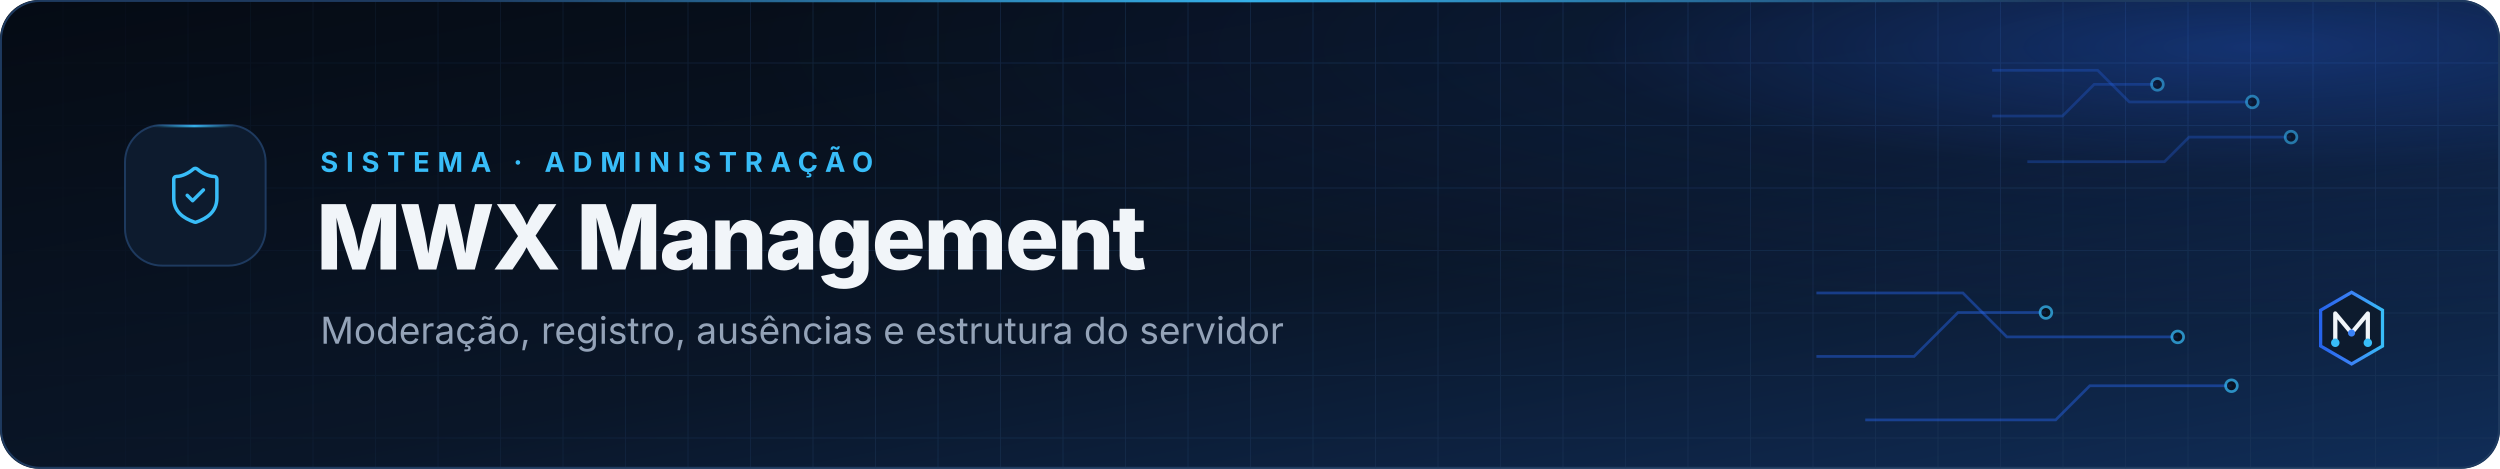
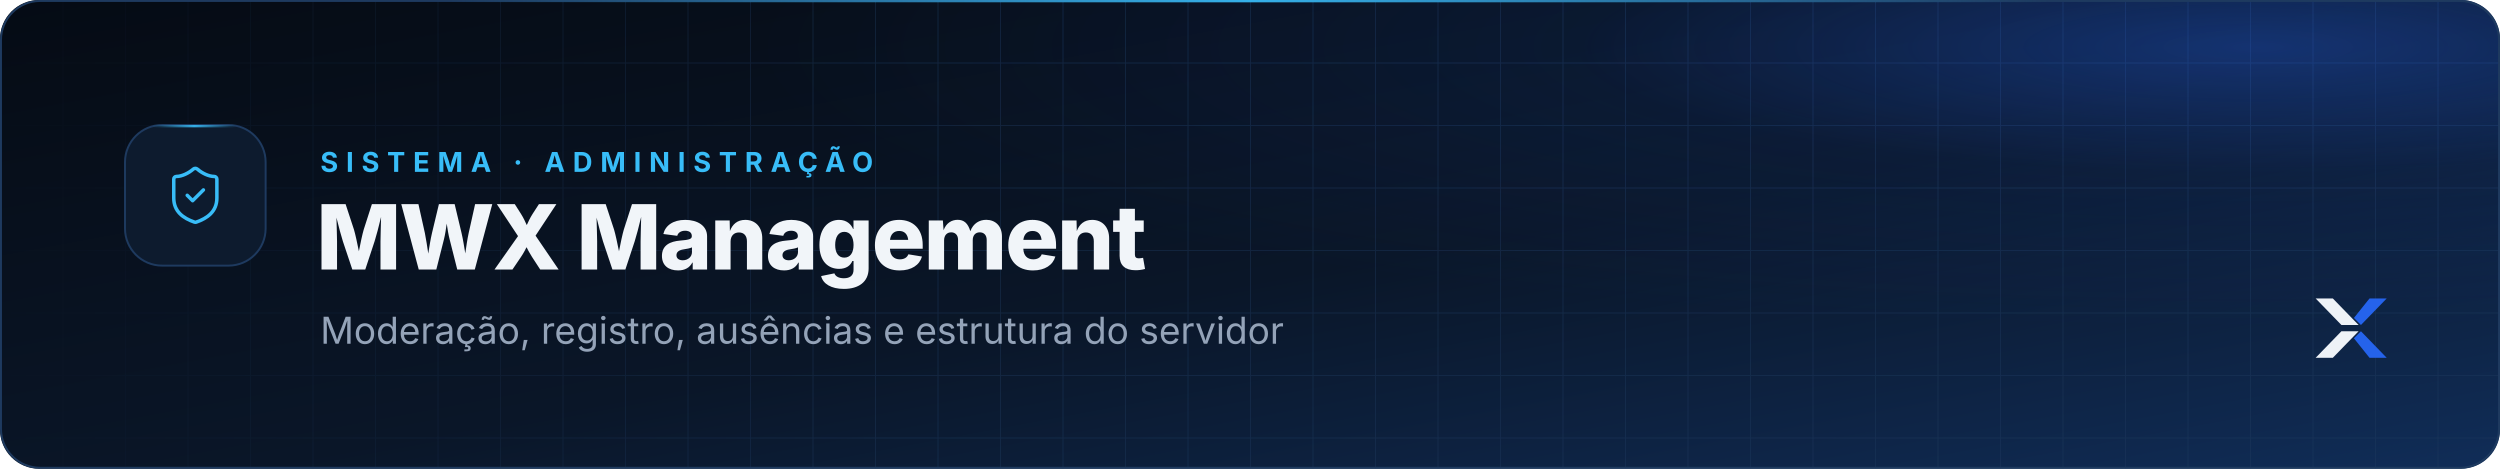
<svg xmlns="http://www.w3.org/2000/svg" width="1280" height="240" viewBox="0 0 1280 240" role="img" aria-label="MWX Management — Moderação, registro, ausências e estrutura do servidor" font-family="'Segoe UI', 'Inter', 'Helvetica Neue', Arial, sans-serif">
  <defs>
    <linearGradient id="bgdmanagement" x1="0" y1="0" x2="1" y2="1">
      <stop offset="0" stop-color="#050B14" />
      <stop offset=".55" stop-color="#0A1628" />
      <stop offset="1" stop-color="#102D58" />
    </linearGradient>
    <radialGradient id="glowdmanagement" cx="0.9" cy="0.1" r=".6">
      <stop offset="0" stop-color="#2563EB" stop-opacity=".38" />
      <stop offset=".45" stop-color="#2563EB" stop-opacity=".08" />
      <stop offset="1" stop-color="#2563EB" stop-opacity="0" />
    </radialGradient>
    <pattern id="griddmanagement" width="32" height="32" patternUnits="userSpaceOnUse">
      <path d="M32 0H0V32" fill="none" stroke="#1E3A5F" stroke-width="1" opacity=".45" />
    </pattern>
    <linearGradient id="edgedmanagement" x1="0" y1="0" x2="1" y2="0">
      <stop offset="0" stop-color="#38BDF8" stop-opacity="0" />
      <stop offset=".5" stop-color="#38BDF8" stop-opacity=".9" />
      <stop offset="1" stop-color="#38BDF8" stop-opacity="0" />
    </linearGradient>
    <linearGradient id="txtdmanagement" x1="0" y1="0" x2="1" y2="0">
      <stop offset="0" stop-color="#2563EB" />
      <stop offset=".5" stop-color="#3B82F6" />
      <stop offset="1" stop-color="#38BDF8" />
    </linearGradient>
    <linearGradient id="fadedmanagement" x1="0" y1="0" x2="1" y2="0">
      <stop offset="0" stop-color="#fff" stop-opacity="0" />
      <stop offset=".35" stop-color="#fff" stop-opacity=".9" />
      <stop offset="1" stop-color="#fff" />
    </linearGradient>
    <mask id="gmdmanagement">
      <rect width="1280" height="240" fill="url(#fadedmanagement)" />
    </mask>
    <clipPath id="clipdmanagement">
      <rect width="1280" height="240" rx="20" />
    </clipPath>
  </defs>
  <g clip-path="url(#clipdmanagement)">
    <rect width="1280" height="240" fill="url(#bgdmanagement)" />
    <rect width="1280" height="240" fill="url(#griddmanagement)" mask="url(#gmdmanagement)" />
    <rect width="1280" height="240" fill="url(#glowdmanagement)" />
  </g>
  <rect x=".5" y=".5" width="1279" height="239" rx="20" fill="none" stroke="#1E3A5F" />
  <rect x="230" y="0" width="819" height="1.2" fill="url(#edgedmanagement)" />
-   <path d="M930 150 h75.0 l22.5 22.5 h87.5" fill="none" stroke="#2563EB" stroke-width="1.4" opacity="0.45" />
-   <path d="M930 182.5 h50.0 l22.5 -22.5 h45.0" fill="none" stroke="#2563EB" stroke-width="1.4" opacity="0.45" />
-   <path d="M955.0 215.0 h97.5 l17.5 -17.5 h72.5" fill="none" stroke="#2563EB" stroke-width="1.4" opacity="0.45" />
-   <circle cx="1115.0" cy="172.5" r="3" fill="#050B14" stroke="#38BDF8" stroke-width="1.4" opacity="0.7" />
-   <circle cx="1047.5" cy="160.0" r="3" fill="#050B14" stroke="#38BDF8" stroke-width="1.4" opacity="0.7" />
-   <circle cx="1142.5" cy="197.5" r="3" fill="#050B14" stroke="#38BDF8" stroke-width="1.4" opacity="0.7" />
-   <path d="M1020 36 h54.0 l16.2 16.2 h63.0" fill="none" stroke="#2563EB" stroke-width="1.4" opacity="0.3" />
-   <path d="M1020 59.4 h36.0 l16.2 -16.2 h32.4" fill="none" stroke="#2563EB" stroke-width="1.4" opacity="0.3" />
-   <path d="M1038.0 82.8 h70.2 l12.6 -12.6 h52.2" fill="none" stroke="#2563EB" stroke-width="1.4" opacity="0.3" />
-   <circle cx="1153.2" cy="52.2" r="3" fill="#050B14" stroke="#38BDF8" stroke-width="1.4" opacity="0.55" />
-   <circle cx="1104.6" cy="43.2" r="3" fill="#050B14" stroke="#38BDF8" stroke-width="1.4" opacity="0.55" />
-   <circle cx="1173.0" cy="70.2" r="3" fill="#050B14" stroke="#38BDF8" stroke-width="1.4" opacity="0.55" />
  <rect x="64" y="64" width="72" height="72" rx="19" fill="#0D1B2E" stroke="#1E3A5F" />
  <rect x="78" y="64" width="43" height="1.2" fill="url(#edgedmanagement)" />
  <g transform="translate(83.44 83.44) scale(1.38)" fill="none" stroke="#38BDF8" stroke-width="1.30" stroke-linecap="round" stroke-linejoin="round" color="#38BDF8">
    <path d="M20 13c0 5-3.5 7.5-7.66 8.95a1 1 0 0 1-.67-.01C7.5 20.5 4 18 4 13V6a1 1 0 0 1 1-1c2 0 4.5-1.2 6.24-2.72a1.17 1.17 0 0 1 1.52 0C14.51 3.81 17 5 19 5a1 1 0 0 1 1 1z" />
    <path d="m9 12 2 2 4-4" />
  </g>
  <text x="164" y="88" fill="#38BDF8" font-size="14" font-weight="700" letter-spacing="4">SISTEMA · ADMINISTRAÇÃO</text>
  <text x="162" y="138" fill="#F1F5F9" font-size="46" font-weight="800" letter-spacing="-1">MWX Management</text>
  <text x="164" y="176" fill="#94A3B8" font-size="19">Moderação, registro, ausências e estrutura do servidor</text>
-   <g transform="translate(1184 148) scale(0.8333)">
-     <path d="M24 2 43 13v22L24 46 5 35V13Z" fill="#0D1B2E" stroke="url(#txtdmanagement)" stroke-width="2" />
-     <path d="M14 33V15l10 12 10-12v18" fill="none" stroke="#F1F5F9" stroke-width="2.6" stroke-linecap="round" stroke-linejoin="round" />
-     <circle cx="14" cy="33" r="2.6" fill="#38BDF8" />
-     <circle cx="34" cy="33" r="2.6" fill="#38BDF8" />
-     <circle cx="24" cy="27" r="2.2" fill="#3B82F6" />
+   <g transform="translate(1184 148) scale(0.4)">
+     <path d="M4 12h22l33 34H37Z" fill="#EEF2F7" />
+     <path d="M37 54h22L26 88H4Z" fill="#EEF2F7" />
+     <path d="M73 12h22L62 46 53 37Z" fill="#2563EB" />
+     <path d="M53 63l9-9 33 34H73Z" fill="#2563EB" />
  </g>
</svg>
